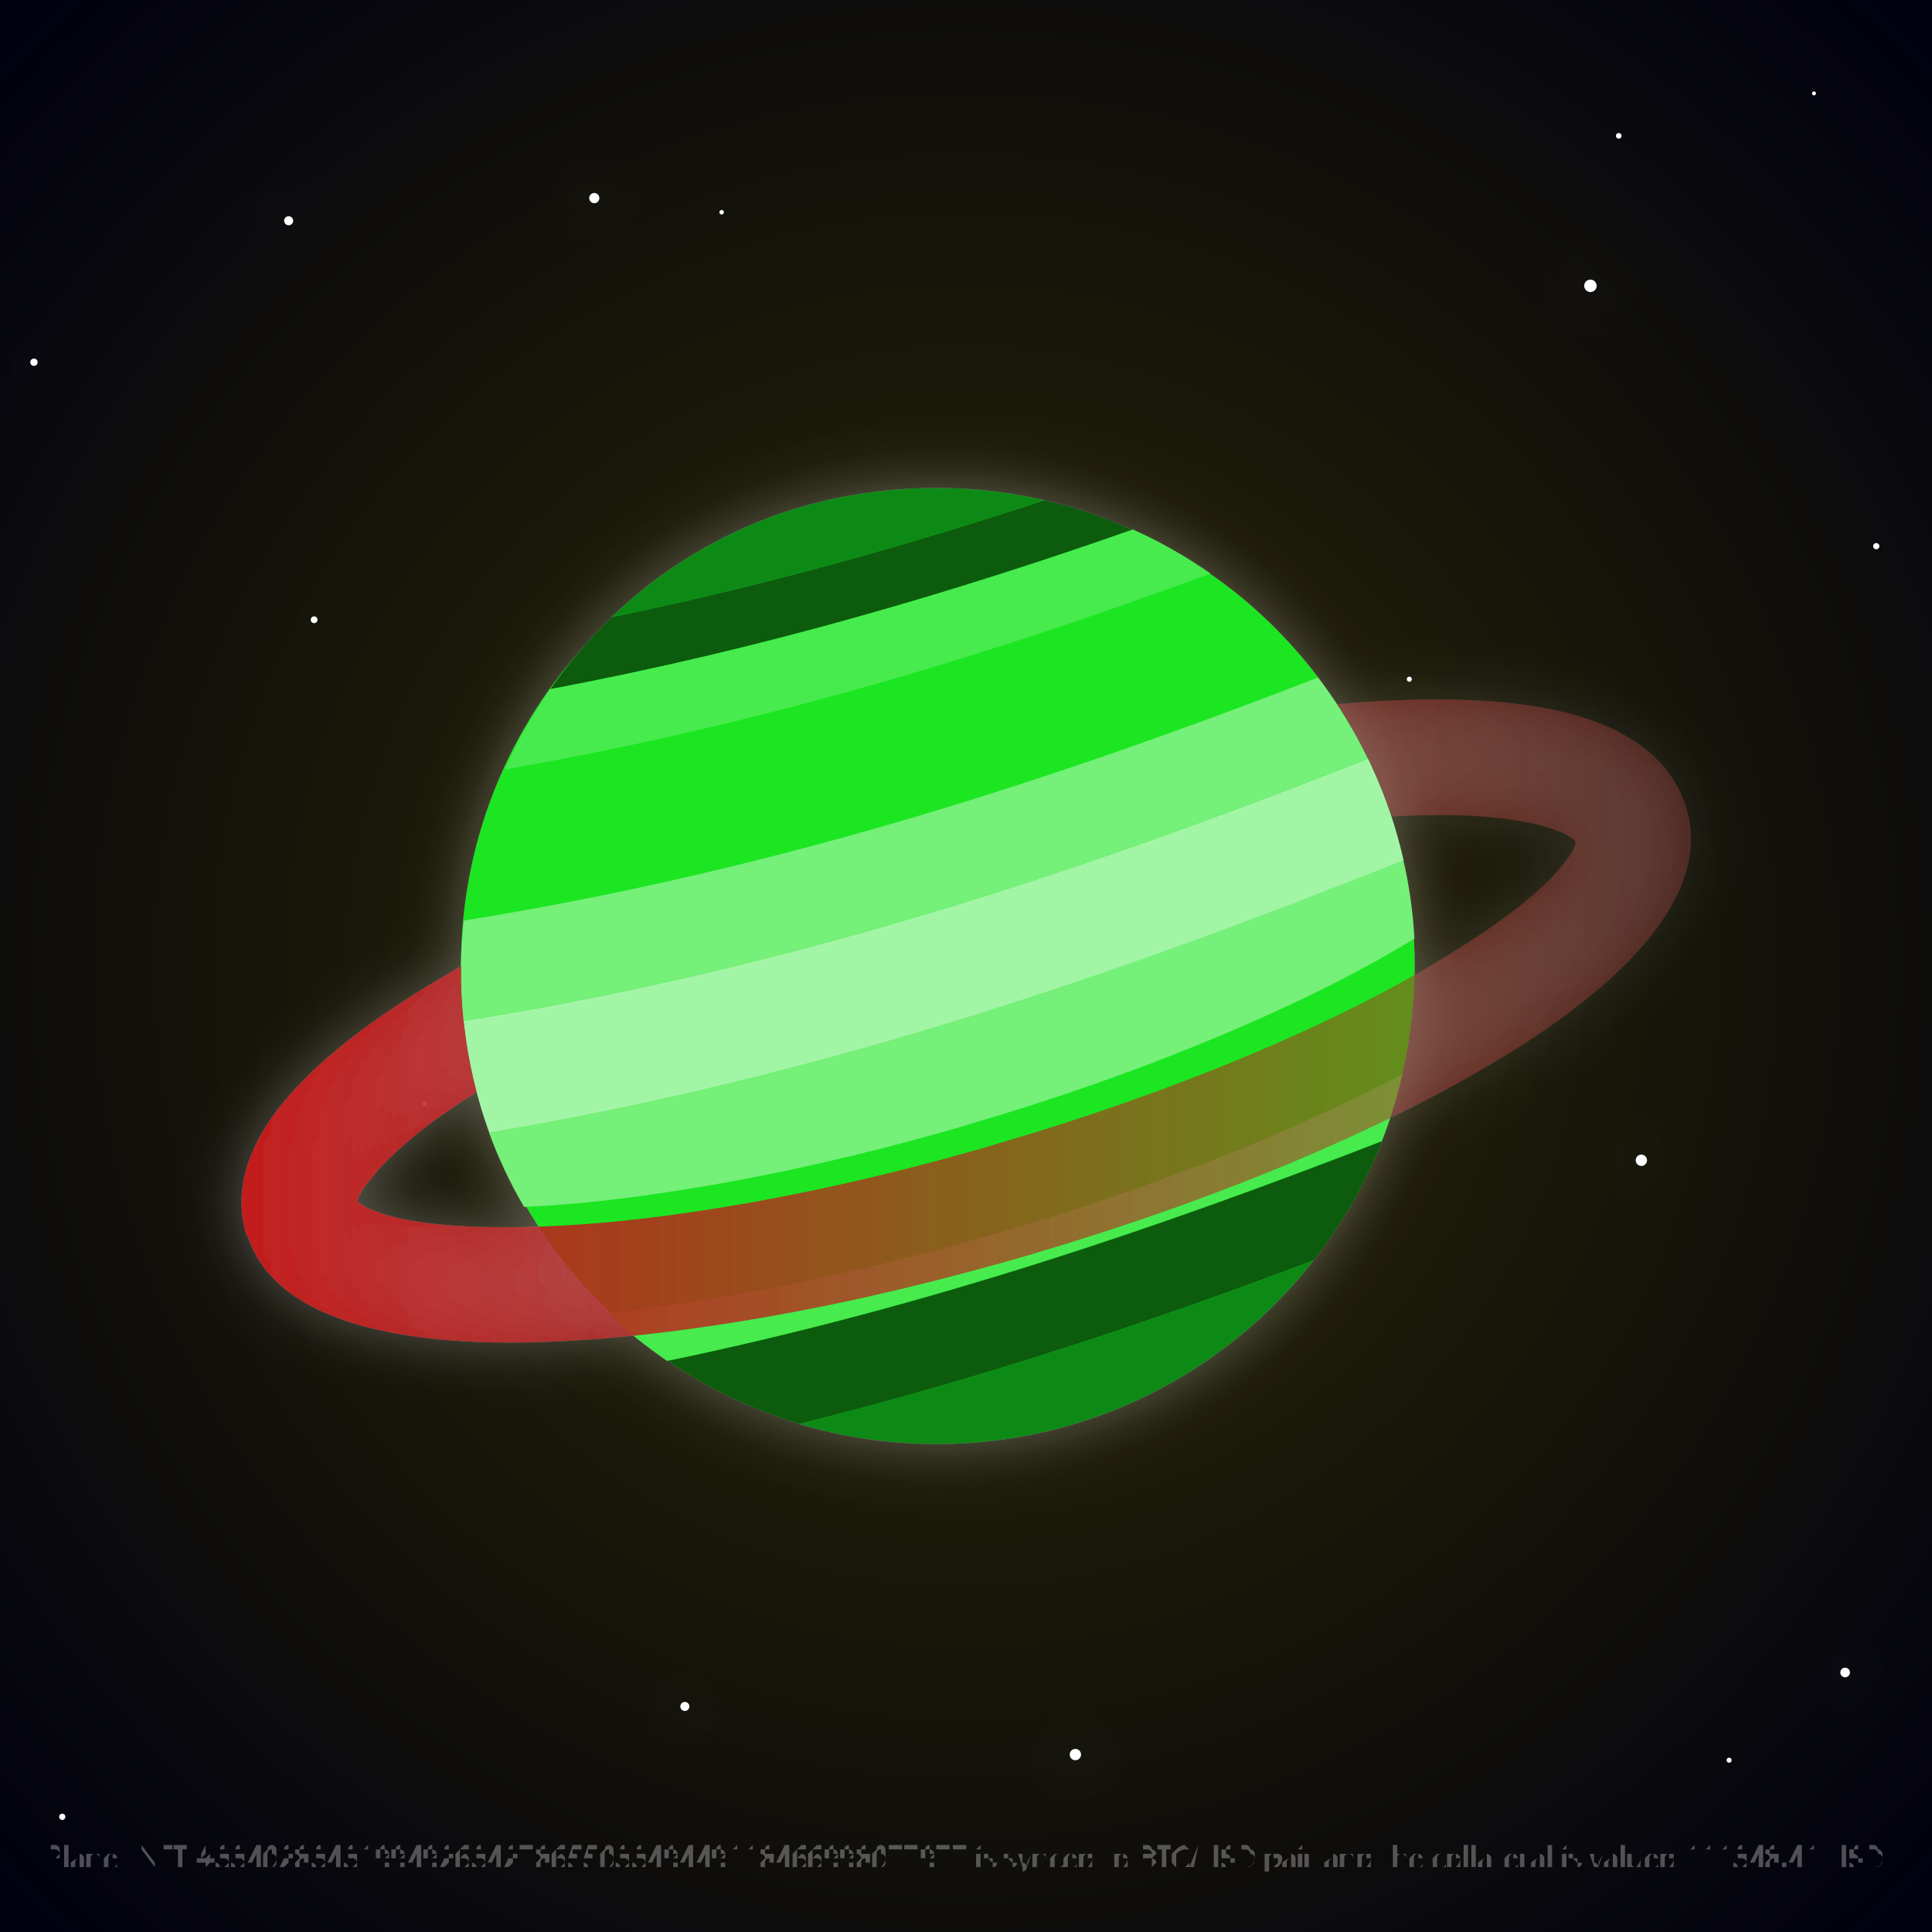
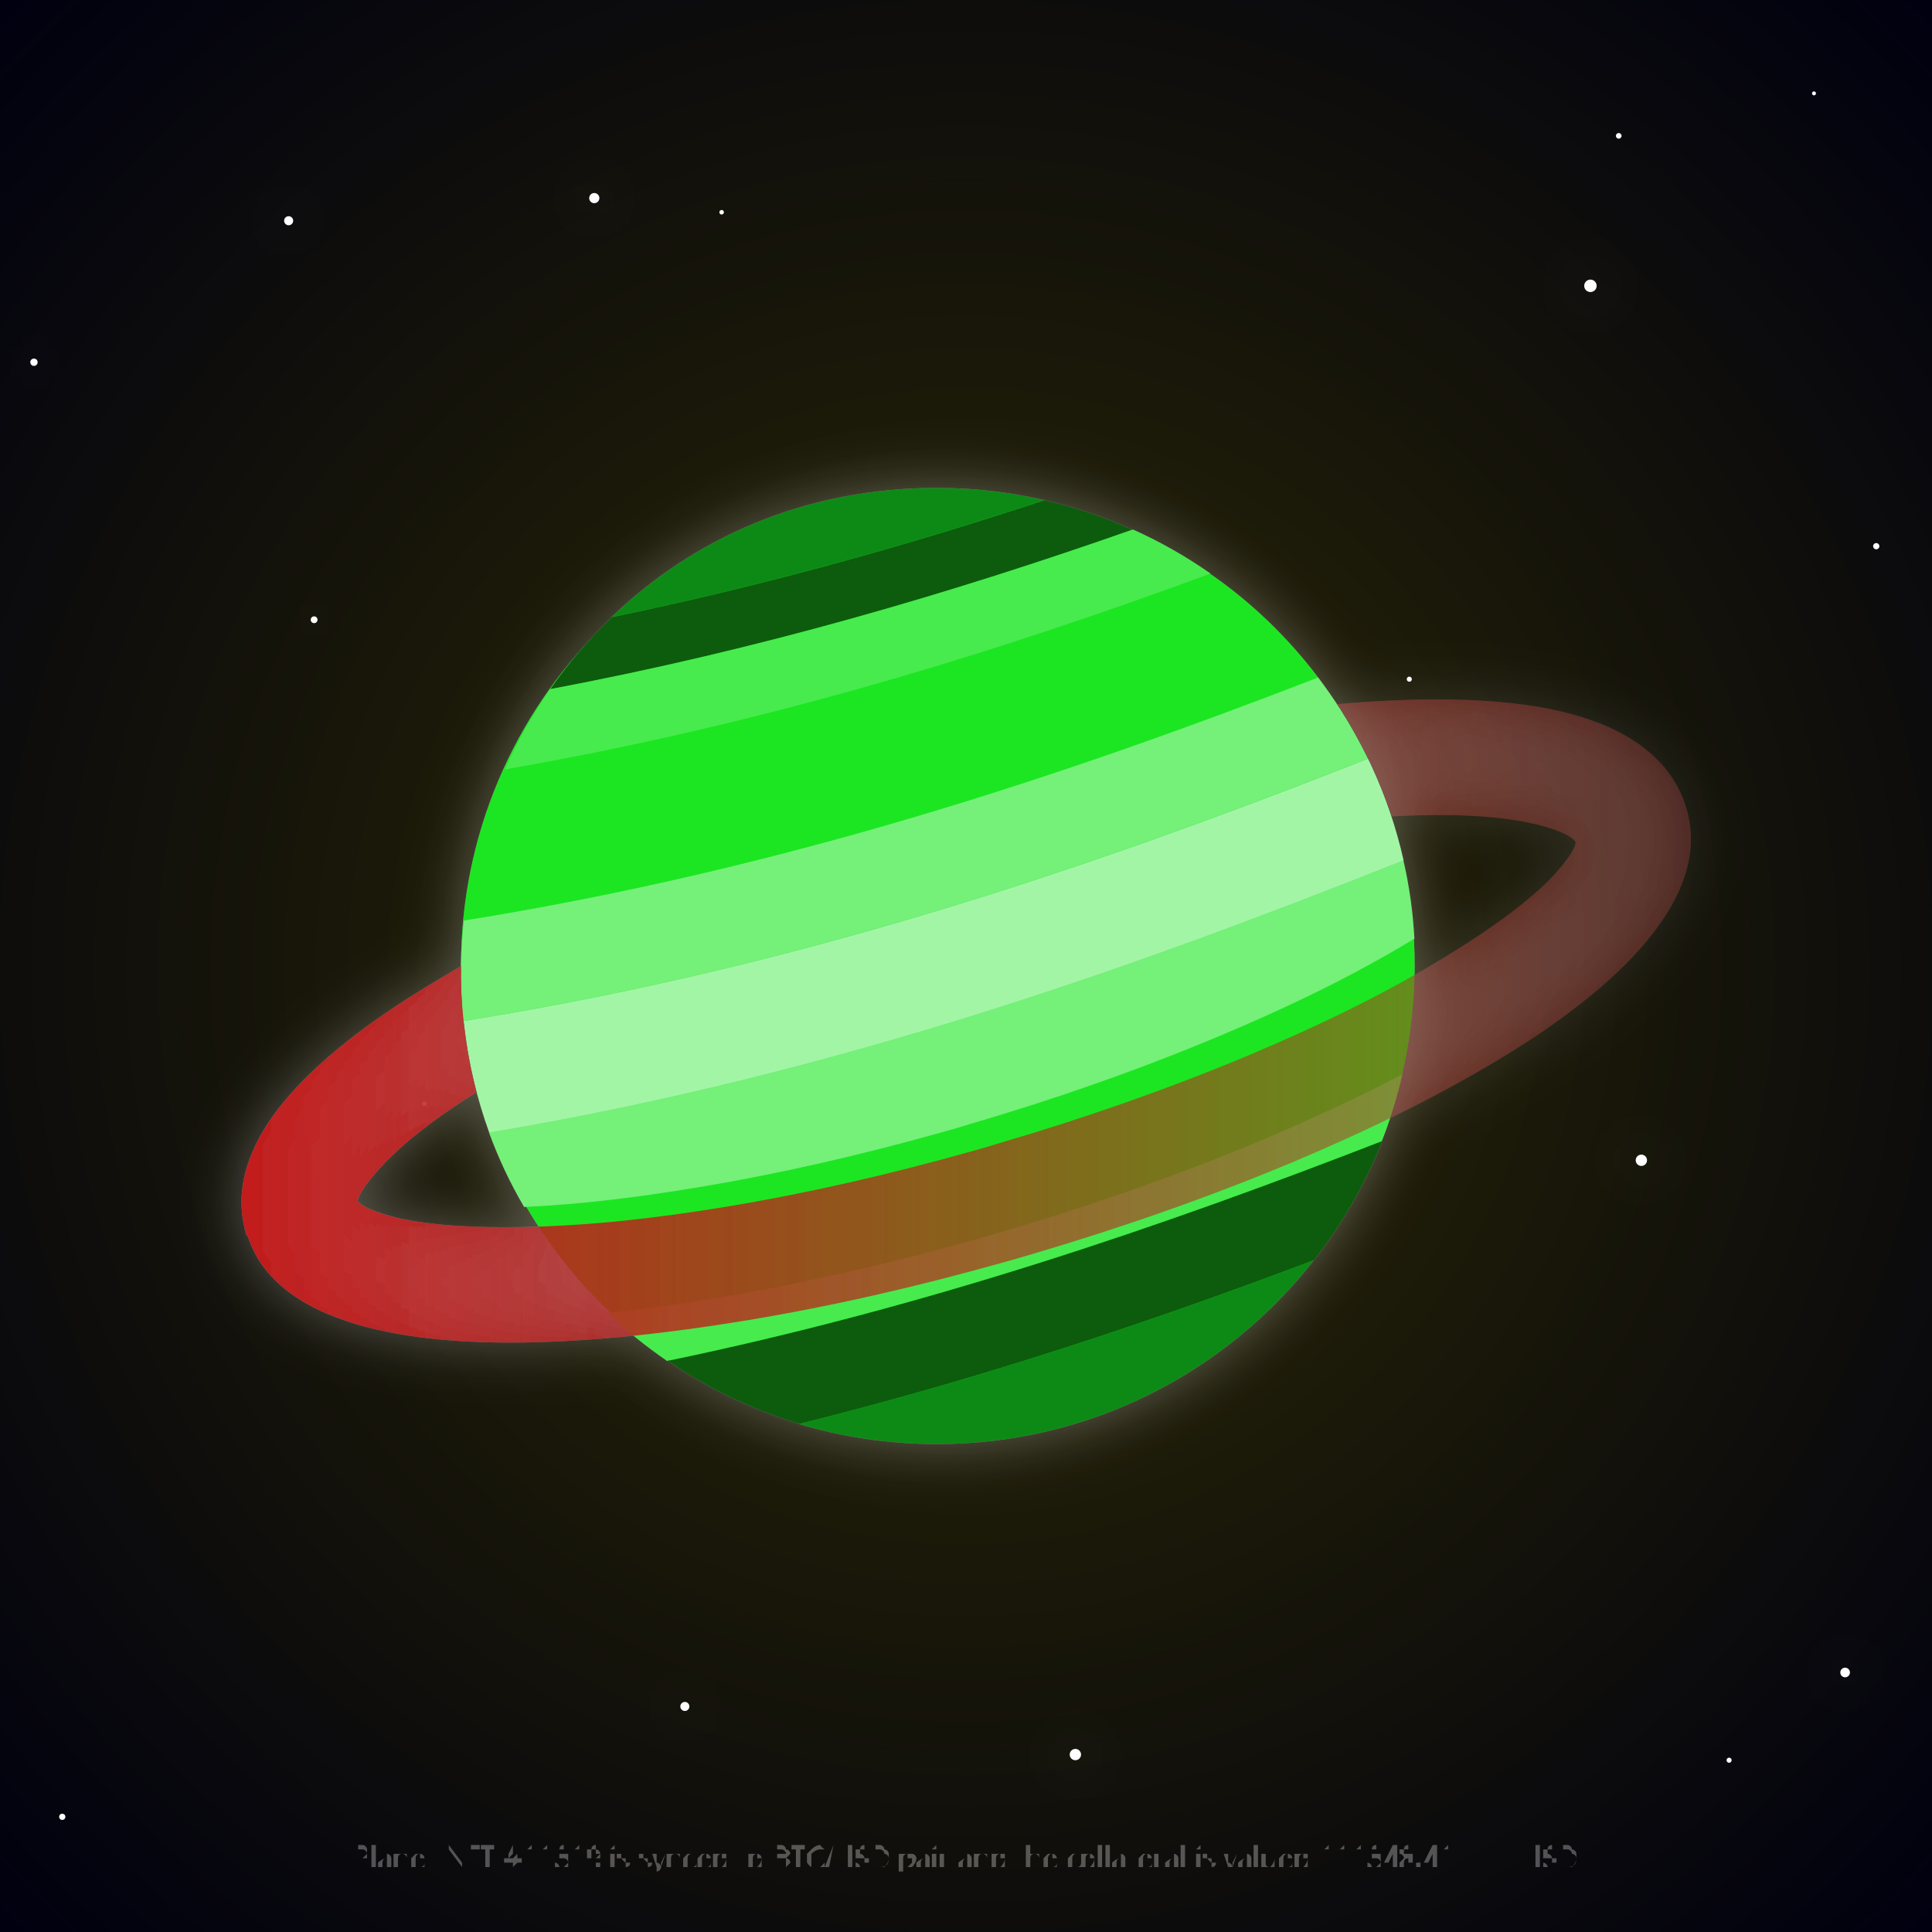
<svg xmlns="http://www.w3.org/2000/svg" width="6.827in" height="6.827in" viewBox="0 0 6.827 6.827" xml:space="preserve" style="shape-rendering:geometricPrecision;text-rendering:geometricPrecision;image-rendering:optimizeQuality;fill-rule:evenodd;clip-rule:evenodd">
  <defs>
-     <style type="text/css">.fil0{fill:hsl(122,80%,50%)}.fil1{fill:hsl(122,80%,30%)}.fil2{fill:hsl(122,80%,20%)}.fil3{fill:hsl(122,80%,60%)}.fil4{fill:hsl(122,80%,70%)}.fil5{fill:hsl(122,80%,80%)}.fil7{fill:none}</style>
+     <style type="text/css">
+             
+             .fil0 {
+                 fill: hsl(122, 80%, 50%)
+             }
+ 
+             .fil1 {
+                 fill: hsl(122, 80%, 30%)
+             }
+ 
+             .fil2 {
+                 fill: hsl(122, 80%, 20%)
+             }
+ 
+             .fil3 {
+                 fill: hsl(122, 80%, 60%)
+             }
+ 
+             .fil4 {
+                 fill: hsl(122, 80%, 70%)
+             }
+ 
+             .fil5 {
+                 fill: hsl(122, 80%, 80%)
+             }
+ 
+             .fil7 {
+                 fill: none
+             }
+             
+         </style>
    <linearGradient id="ringGradient" x1="0%" y1="0%" x2="100%" y2="0%">
      <stop offset="0%" stop-color="#c31a1a" />
      <stop offset="100%" stop-color="rgba(195,26,26,0.3)" />
    </linearGradient>
    <radialGradient id="bgGradient" cx="50%" cy="50%" r="70%">
      <stop offset="0%" stop-color="#2e2b03" />
      <stop offset="100%" stop-color="#000010" />
    </radialGradient>
    <filter id="glow" x="-50%" y="-50%" width="200%" height="200%">
      <feDropShadow dx="0" dy="0" stdDeviation="0.02" flood-color="white" flood-opacity="0.8" />
      <feDropShadow dx="0" dy="0" stdDeviation="0.1" flood-color="white" flood-opacity="0.4" />
    </filter>
    <filter id="glow-planet" x="-10%" y="-10%" width="200%" height="200%">
      <feDropShadow dx="0" dy="0" stdDeviation="0.1" flood-color="#ffffff" flood-opacity="0.3" />
    </filter>
  </defs>
  <rect width="6.827" height="6.827" fill="url(#bgGradient)" />
  <g fill="white" filter="url(#glow)">
    <circle cx="5.8" cy="4.1" r="0.020">
      <animate attributeName="opacity" values="0.3;1;0.3" dur="4.1s" repeatCount="indefinite" />
      <animate attributeName="cx" values="5.8;5.77;5.82;5.85;5.8" dur="14s" repeatCount="indefinite" />
      <animate attributeName="cy" values="4.1;4.12;4.05;4.08;4.1" dur="16s" repeatCount="indefinite" />
    </circle>
    <circle cx="2.1" cy="0.7" r="0.018">
      <animate attributeName="opacity" values="0.4;1;0.4" dur="5.1s" repeatCount="indefinite" />
      <animate attributeName="cx" values="2.1;2.15;2.08;2.13;2.1" dur="10s" repeatCount="indefinite" />
      <animate attributeName="cy" values="0.7;0.68;0.72;0.69;0.7" dur="9s" repeatCount="indefinite" />
    </circle>
    <circle cx="1.5" cy="3.9" r="0.008">
      <animate attributeName="opacity" values="0.4;1;0.4" dur="4.8s" repeatCount="indefinite" />
      <animate attributeName="cx" values="1.5;1.52;1.47;1.54;1.5" dur="13s" repeatCount="indefinite" />
      <animate attributeName="cy" values="3.9;3.88;3.94;3.92;3.9" dur="15s" repeatCount="indefinite" />
    </circle>
    <circle cx="3.8" cy="6.2" r="0.02">
      <animate attributeName="opacity" values="0.4;1;0.4" dur="5.2s" repeatCount="indefinite" />
      <animate attributeName="cx" values="3.8;3.05;2.80;3.05;3.8" dur="85s" repeatCount="indefinite" />
      <animate attributeName="cy" values="6.2;6.15;5.25;6.18;6.2" dur="90s" repeatCount="indefinite" />
    </circle>
    <circle cx="1.02" cy="0.78" r="0.016">
      <animate attributeName="opacity" values="0.3;1;0.3" dur="3.1s" repeatCount="indefinite" />
    </circle>
    <circle cx="6.11" cy="6.22" r="0.009">
      <animate attributeName="opacity" values="0.2;0.8;0.2" dur="2.5s" repeatCount="indefinite" />
    </circle>
    <circle cx="6.41" cy="0.33" r="0.007">
      <animate attributeName="opacity" values="0.1;0.7;0.1" dur="1.9s" repeatCount="indefinite" />
    </circle>
    <circle cx="0.22" cy="6.42" r="0.011">
      <animate attributeName="opacity" values="0.2;0.7;0.2" dur="2.8s" repeatCount="indefinite" />
    </circle>
    <circle cx="1.11" cy="2.19" r="0.012">
      <animate attributeName="opacity" values="0.2;0.9;0.2" dur="3.7s" repeatCount="indefinite" />
    </circle>
    <circle cx="2.55" cy="0.75" r="0.008">
      <animate attributeName="opacity" values="0.1;0.7;0.1" dur="2.1s" repeatCount="indefinite" />
    </circle>
    <circle cx="6.52" cy="5.91" r="0.017">
      <animate attributeName="opacity" values="0.3;1;0.3" dur="4.1s" repeatCount="indefinite" />
    </circle>
    <circle cx="5.72" cy="0.48" r="0.010">
      <animate attributeName="opacity" values="0.1;0.7;0.1" dur="2.9s" repeatCount="indefinite" />
    </circle>
    <circle cx="5.62" cy="1.01" r="0.022">
      <animate attributeName="opacity" values="0.4;1;0.4" dur="4.8s" repeatCount="indefinite" />
    </circle>
    <circle cx="0.12" cy="1.28" r="0.013">
      <animate attributeName="opacity" values="0.3;0.9;0.3" dur="3.8s" repeatCount="indefinite" />
    </circle>
    <circle cx="4.98" cy="2.40" r="0.009">
      <animate attributeName="opacity" values="0.2;0.7;0.2" dur="2.0s" repeatCount="indefinite" />
    </circle>
    <circle cx="2.42" cy="6.03" r="0.016">
      <animate attributeName="opacity" values="0.3;1;0.3" dur="3.5s" repeatCount="indefinite" />
    </circle>
    <circle cx="6.63" cy="1.93" r="0.011">
      <animate attributeName="opacity" values="0.3;0.8;0.3" dur="3.2s" repeatCount="indefinite" />
    </circle>
  </g>
  <g filter="url(#glow-planet)">
    <animateTransform attributeName="transform" type="translate" values="0 0; 0.01 -0.01; -0.01 0.01; 0.01 0.01; -0.01 -0.01; 0 0" dur="6s" repeatCount="indefinite" />
    <animateTransform attributeName="transform" additive="sum" type="rotate" values="17 3.413 3.413; 18 3.413 3.413; 17 3.413 3.413; 16 3.413 3.413; 17 3.413 3.413" dur="8s" repeatCount="indefinite" />
    <circle class="fil0" cx="3.314" cy="3.413" r="1.685" />
    <path class="fil1" d="M2.16 2.181c0.542,-0.112 1.05,-0.255 1.531,-0.414 -0.122,-0.028 -0.249,-0.043 -0.38,-0.043 -0.469,0 -0.862,0.179 -1.151,0.457z" />
    <path class="fil2" d="M1.944 2.436c0.744,-0.14 1.424,-0.341 2.059,-0.564 -0.099,-0.045 -0.203,-0.08 -0.311,-0.105 -0.481,0.159 -0.989,0.302 -1.531,0.414 -0.081,0.078 -0.153,0.163 -0.217,0.255z" />
    <path class="fil3" d="M1.784 2.719c0.917,-0.159 1.737,-0.413 2.494,-0.692 -0.086,-0.06 -0.178,-0.113 -0.275,-0.156 -0.635,0.223 -1.315,0.424 -2.059,0.564 -0.062,0.089 -0.116,0.184 -0.16,0.284z" />
    <path class="fil0" d="M4.658 2.394c-0.107,-0.141 -0.235,-0.265 -0.381,-0.366 -0.757,0.279 -1.576,0.533 -2.494,0.692 -0.076,0.169 -0.125,0.349 -0.145,0.534 1.134,-0.182 2.119,-0.511 3.019,-0.859z" />
    <path class="fil4" d="M4.834 2.681c-0.029,-0.059 -0.061,-0.117 -0.096,-0.172 -0.025,-0.039 -0.052,-0.078 -0.08,-0.115 -0.9,0.348 -1.885,0.677 -3.019,0.859 -0.005,0.05 -0.009,0.1 -0.01,0.15 -0.001,0.068 0.001,0.137 0.008,0.205 0.021,-0.003 0.041,-0.007 0.062,-0.01 1.148,-0.19 2.143,-0.53 3.053,-0.885 0.027,-0.011 0.054,-0.021 0.081,-0.032z" />
    <path class="fil5" d="M4.96 3.041c-0.026,-0.116 -0.064,-0.227 -0.113,-0.333 -0.004,-0.009 -0.008,-0.018 -0.013,-0.027 -0.027,0.011 -0.054,0.021 -0.081,0.032 -0.91,0.355 -1.905,0.695 -3.053,0.885 -0.021,0.003 -0.041,0.007 -0.062,0.01 0.001,0.008 0.002,0.016 0.003,0.024 0.015,0.125 0.044,0.25 0.088,0.371 1.223,-0.205 2.273,-0.581 3.231,-0.962z" />
    <path class="fil4" d="M4.998 3.318c-0.005,-0.095 -0.018,-0.188 -0.039,-0.278 -0.958,0.381 -2.008,0.756 -3.231,0.962 0.033,0.09 0.074,0.178 0.124,0.263 0.203,-0.009 0.407,-0.035 0.606,-0.068 0.292,-0.048 0.582,-0.115 0.867,-0.195 0.036,-0.01 0.071,-0.02 0.106,-0.031 0.297,-0.087 0.592,-0.19 0.878,-0.31 0.234,-0.098 0.468,-0.21 0.684,-0.341l0.004 -0.002z" />
    <path class="fil3" d="M4.466 4.026c-0.301,0.126 -0.61,0.234 -0.923,0.326 -0.037,0.011 -0.074,0.022 -0.111,0.032 -0.3,0.084 -0.606,0.154 -0.914,0.205 -0.122,0.02 -0.246,0.037 -0.37,0.051 0.065,0.062 0.135,0.118 0.209,0.169 0.93,-0.193 1.759,-0.479 2.526,-0.777 0.03,-0.076 0.054,-0.155 0.073,-0.236 -0.16,0.084 -0.326,0.16 -0.491,0.23z" />
    <path class="fil2" d="M4.644 4.453c0.099,-0.127 0.181,-0.269 0.241,-0.421 -0.768,0.298 -1.596,0.584 -2.526,0.777 0.141,0.097 0.298,0.172 0.465,0.223 0.651,-0.162 1.253,-0.365 1.82,-0.579z" />
    <path id="_311090624" class="fil1" d="M3.311 5.103c0.541,0 1.023,-0.254 1.332,-0.65 -0.567,0.214 -1.169,0.417 -1.82,0.579 0.154,0.046 0.318,0.071 0.488,0.071z" />
    <path fill="url(#ringGradient)" d="M0.872 4.367l-0.001 -0.002 -0.007 -0.025 0 -0.002c-0.049,-0.204 0.079,-0.394 0.218,-0.531 0.143,-0.142 0.325,-0.263 0.498,-0.364l0.049 -0.029c-0.001,0.064 0.002,0.129 0.009,0.193 0.001,0.008 0.002,0.016 0.003,0.024 0.009,0.076 0.023,0.153 0.043,0.228 -0.109,0.069 -0.223,0.149 -0.313,0.239 -0.023,0.023 -0.104,0.109 -0.107,0.146 0.016,0.027 0.117,0.054 0.142,0.06 0.136,0.03 0.295,0.034 0.435,0.032 0.24,-0.004 0.484,-0.032 0.72,-0.071 0.292,-0.048 0.582,-0.115 0.866,-0.195 0.036,-0.01 0.071,-0.02 0.106,-0.031 0.297,-0.087 0.592,-0.19 0.877,-0.309 0.233,-0.098 0.467,-0.209 0.684,-0.341 0.128,-0.078 0.273,-0.173 0.38,-0.279 0.019,-0.019 0.098,-0.105 0.093,-0.136 -0.005,-0.009 -0.031,-0.024 -0.039,-0.028 -0.044,-0.021 -0.099,-0.034 -0.146,-0.043 -0.137,-0.025 -0.289,-0.026 -0.428,-0.02 -0.012,0 -0.024,0.001 -0.036,0.002 -0.02,-0.06 -0.043,-0.119 -0.07,-0.177 -0.004,-0.009 -0.008,-0.018 -0.013,-0.027 -0.029,-0.059 -0.061,-0.117 -0.096,-0.172 -0.005,-0.007 -0.009,-0.014 -0.014,-0.021l0.052 -0.004c0.018,-0.001 0.036,-0.003 0.054,-0.004 0.202,-0.013 0.423,-0.015 0.623,0.021 0.213,0.039 0.443,0.134 0.507,0.362 0.104,0.369 -0.392,0.716 -0.655,0.875 -0.233,0.141 -0.483,0.261 -0.734,0.367 -0.301,0.126 -0.611,0.234 -0.923,0.326 -0.037,0.011 -0.074,0.022 -0.111,0.032 -0.3,0.084 -0.606,0.155 -0.914,0.205 -0.256,0.042 -0.518,0.072 -0.777,0.076 -0.298,0.004 -0.86,-0.027 -0.972,-0.377z" />
    <animate attributeName="cx" values="1.04;2.10;3.04" dur="10s" repeatCount="indefinite" />
  </g>
-   <text x="50%" y="6.6" text-anchor="middle" font-size="0.1" fill="rgba(255,255,255,0.299)" font-family="sans-serif">Planet NFT #33402834319949263427865503349449118466998077977 is synced to BTC/USD pair and the collateral is valued 111348.41 USD</text>
+   <text x="50%" y="6.6" text-anchor="middle" font-size="0.1" fill="rgba(255,255,255,0.299)" font-family="sans-serif">Planet NFT #11319 is synced to BTC/USD pair and the collateral is valued 111348.41
+         USD</text>
  <rect class="fil7" width="6.827" height="6.827" />
</svg>
